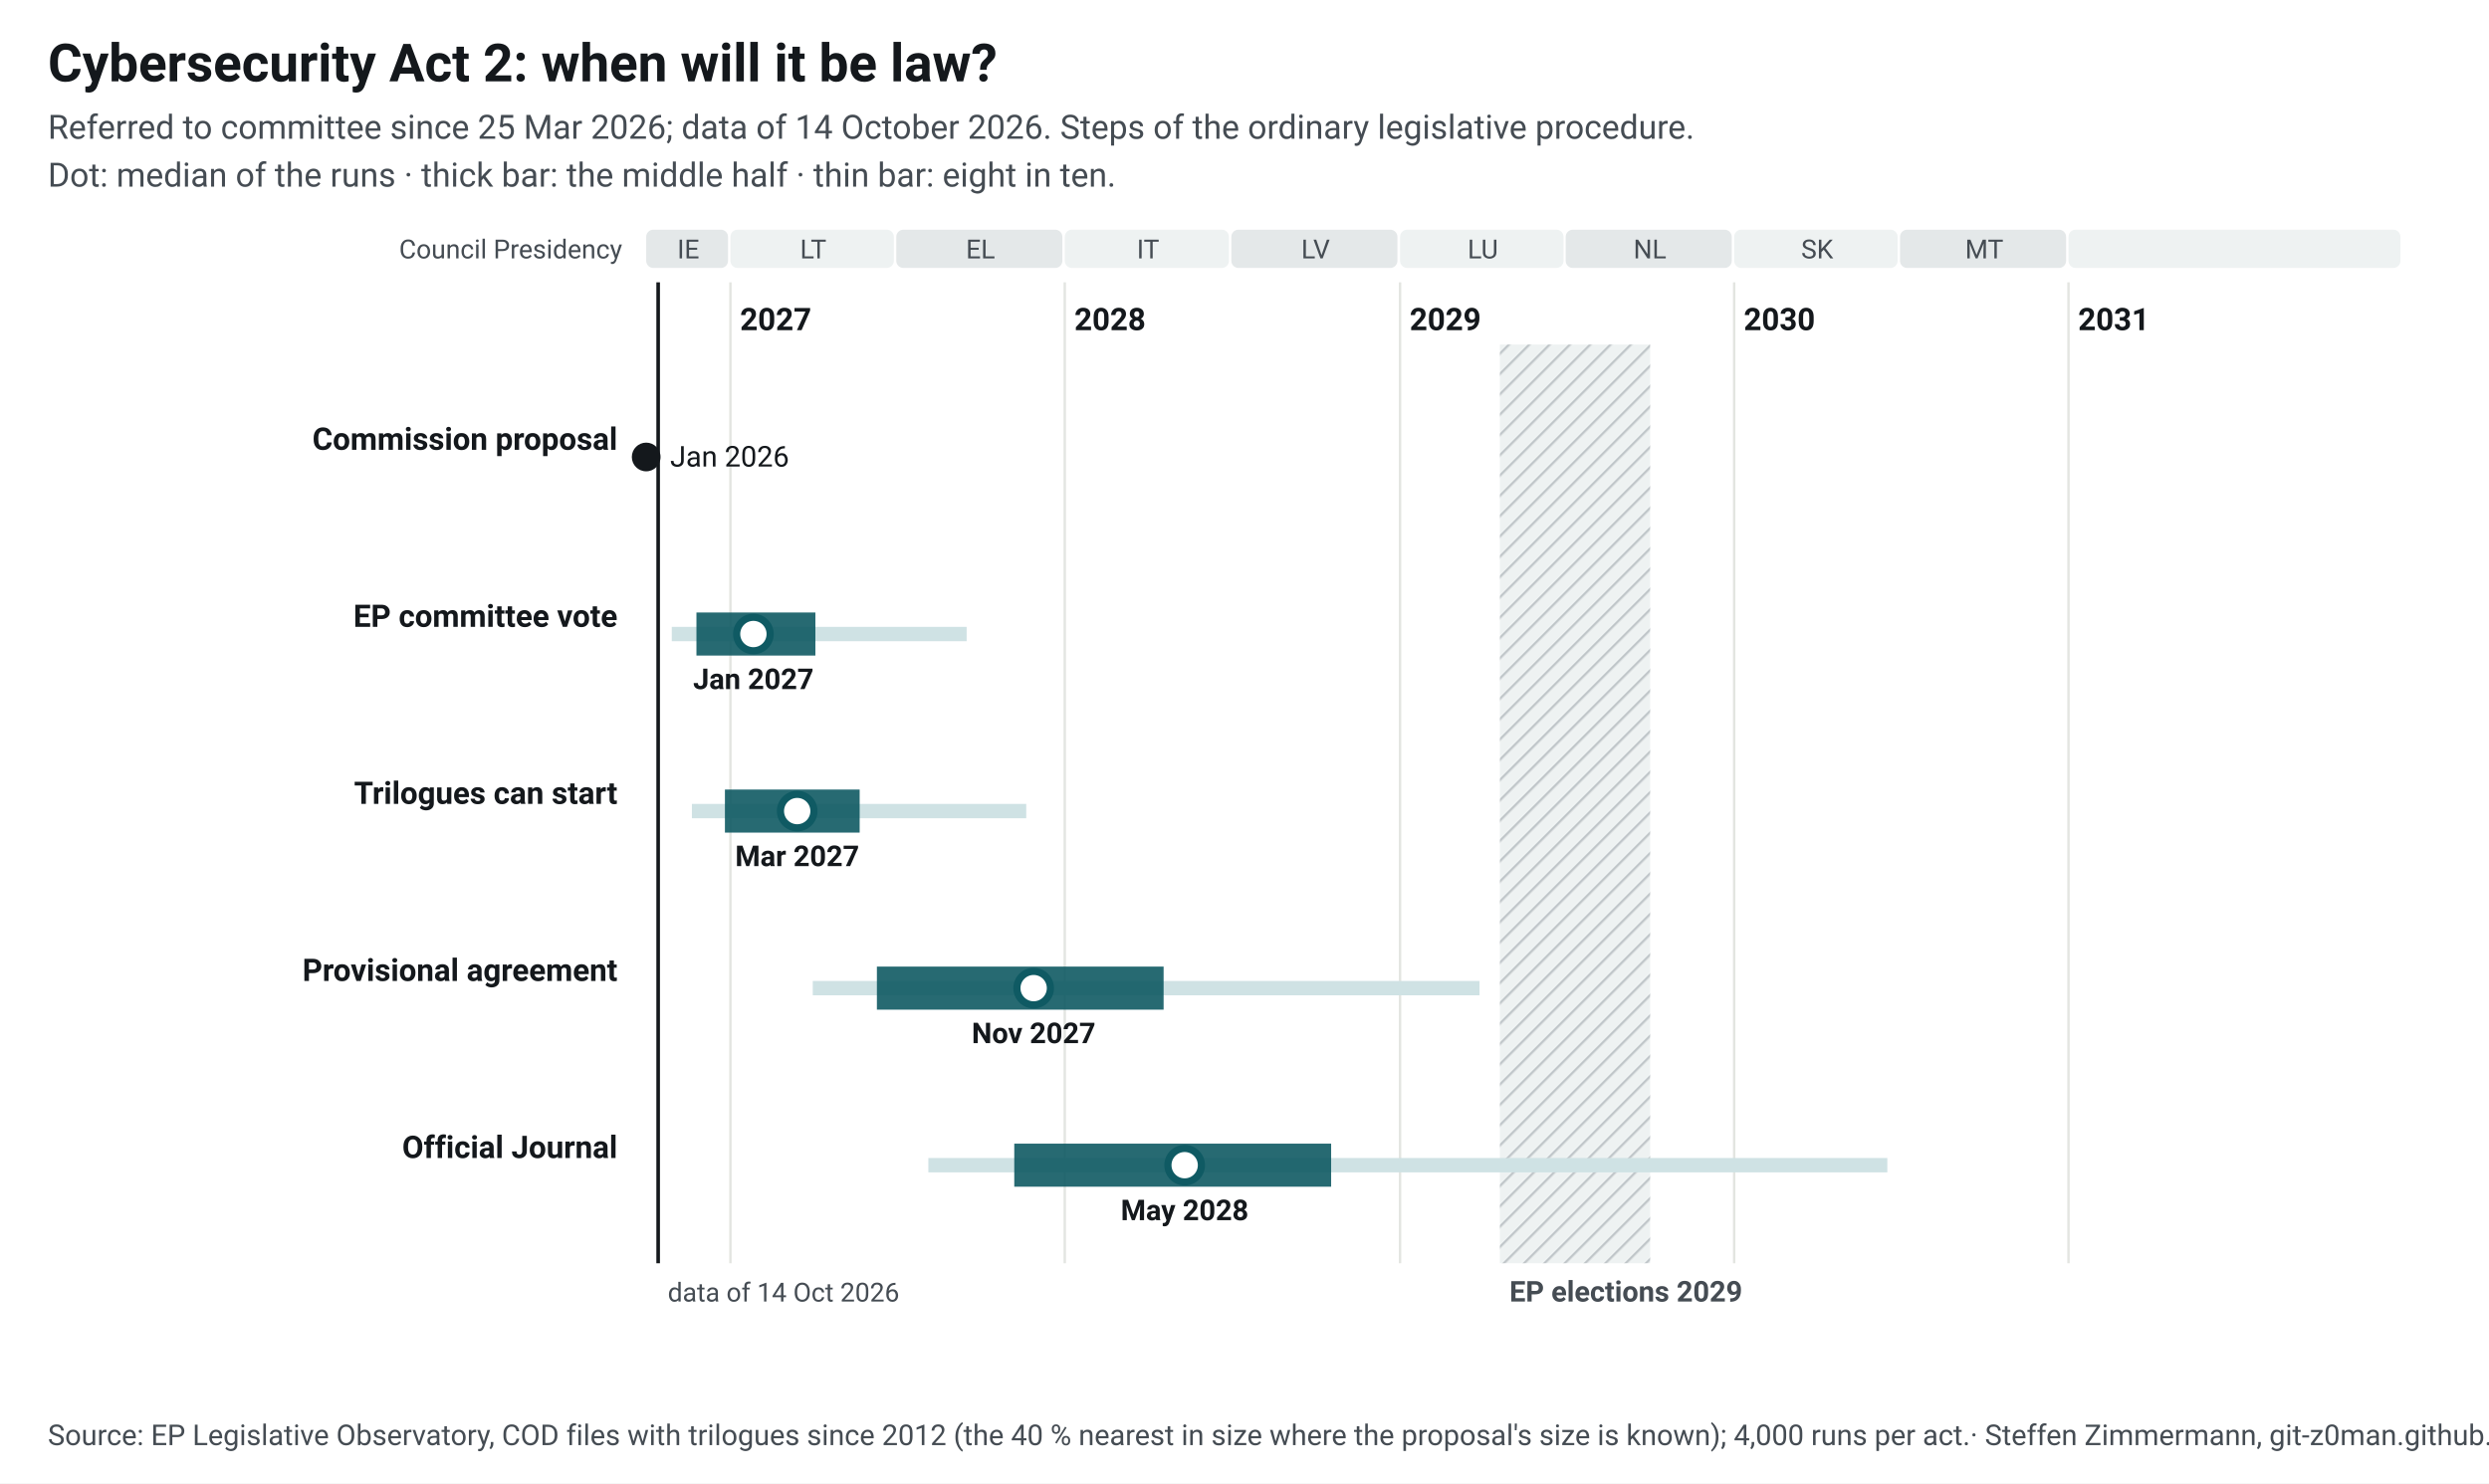
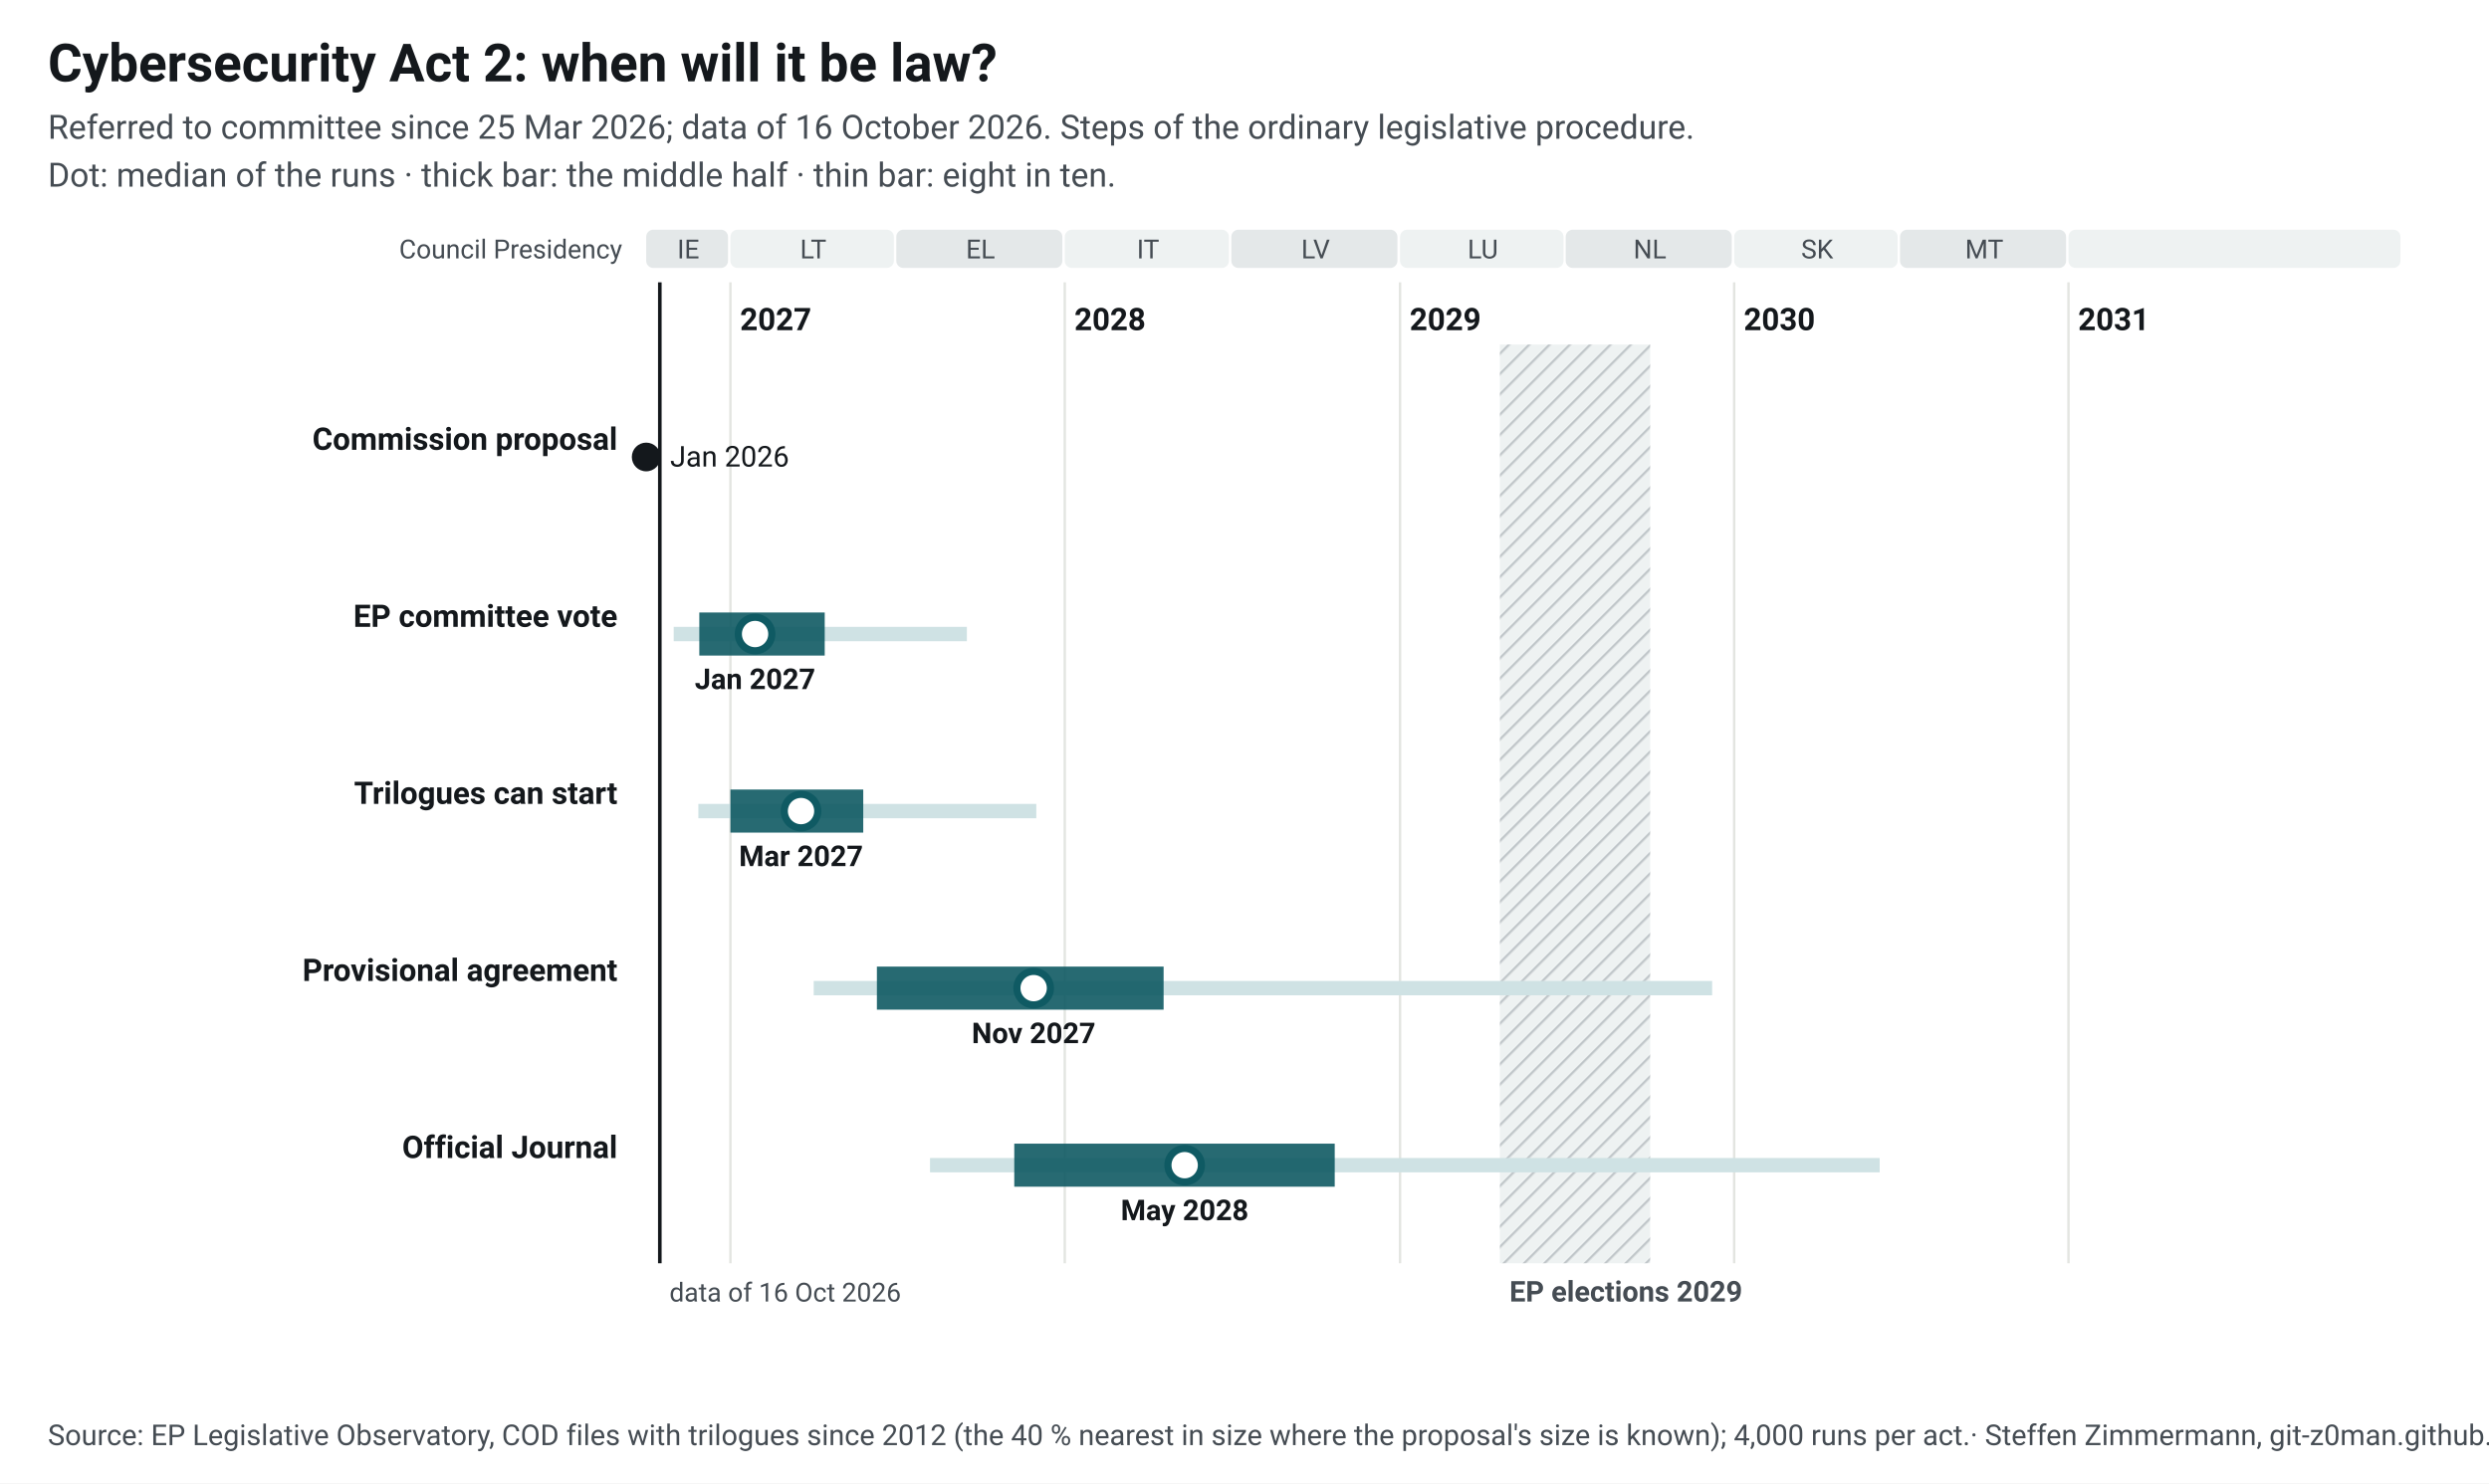
<svg xmlns="http://www.w3.org/2000/svg" width="1040" height="620" viewBox="0 0 1040 620" font-family="&quot;Source Sans 3&quot;, system-ui, -apple-system, Segoe UI, Roboto, Arial, sans-serif" font-size="13">
  <style>.ink{fill:#14181c}.mu{fill:#454c53}.gr{stroke:#e3e5e1;stroke-width:1}.pa{fill:#eef2f2}.pb{fill:#e4e8e9}.hb{fill:#eef2f2}.hl{stroke:#c3c9cc}.wt{fill:#454c53}.pt{fill:#14181c;paint-order:stroke;stroke:#fff;stroke-width:4px;stroke-linejoin:round}.pl{stroke:#14181c}.td{stroke:#14181c;stroke-width:1.5}.b50{fill:#0f5a63;opacity:.9}.b80{fill:#cfe2e4}.med{fill:#fff;stroke:#0f5a63}.fx{fill:#14181c}.c1{stroke:#0f5a63}.c2{stroke:#454c53;stroke-dasharray:7 4}a text{fill:#0f5a63}.nl-pending{fill:#0f5a63}.nl-adopted{fill:#5b646b}.nl-plan{fill:#fff;stroke:#14181c}.nl-open{fill:none;stroke:#14181c}.nl-q{fill:#14181c}.nl-row{stroke:#e3e5e1;stroke-width:.6}.nl-g-announced{fill:#f1f2f3}.nl-g-pending{fill:#e3eeef}.nl-g-adopted{fill:#eef2f2}</style>
  <rect width="1040" height="620" fill="#fff" />
  <text x="20" y="34" font-size="22" font-weight="700" class="ink">Cybersecurity Act 2: when will it be law?</text>
-   <text x="20" y="58" font-size="14" class="mu">Referred to committee since 25 Mar 2026; data of 14 October 2026. Steps of the ordinary legislative procedure.</text>
+   <text x="20" y="58" font-size="14" class="mu">Referred to committee since 25 Mar 2026; data of 16 October 2026. Steps of the ordinary legislative procedure.</text>
  <text x="20" y="78" font-size="14" class="mu">Dot: median of the runs · thick bar: the middle half · thin bar: eight in ten.</text>
  <g transform="translate(20,92)">
    <defs>
      <pattern id="hatch" width="6" height="6" patternUnits="userSpaceOnUse" patternTransform="rotate(45)">
        <rect width="6" height="6" class="hb" />
        <line x1="0" y1="0" x2="0" y2="6" class="hl" stroke-width="2" />
      </pattern>
    </defs>
    <rect x="250.0" y="4" width="34.2" height="16" rx="3" class="pb" data-tip="Council Presidency: IE, Jul 2026 to Dec 2026" />
    <text x="267.6" y="16" text-anchor="middle" font-size="11" class="mu">IE</text>
    <rect x="285.2" y="4" width="68.3" height="16" rx="3" class="pa" data-tip="Council Presidency: LT, Jan 2027 to Jun 2027" />
    <text x="319.8" y="16" text-anchor="middle" font-size="11" class="mu">LT</text>
    <rect x="354.5" y="4" width="69.4" height="16" rx="3" class="pb" data-tip="Council Presidency: EL, Jul 2027 to Dec 2027" />
    <text x="389.7" y="16" text-anchor="middle" font-size="11" class="mu">EL</text>
    <rect x="424.9" y="4" width="68.6" height="16" rx="3" class="pa" data-tip="Council Presidency: IT, Jan 2028 to Jun 2028" />
    <text x="459.7" y="16" text-anchor="middle" font-size="11" class="mu">IT</text>
    <rect x="494.5" y="4" width="69.4" height="16" rx="3" class="pb" data-tip="Council Presidency: LV, Jul 2028 to Dec 2028" />
    <text x="529.7" y="16" text-anchor="middle" font-size="11" class="mu">LV</text>
    <rect x="565.0" y="4" width="68.3" height="16" rx="3" class="pa" data-tip="Council Presidency: LU, Jan 2029 to Jun 2029" />
    <text x="599.6" y="16" text-anchor="middle" font-size="11" class="mu">LU</text>
    <rect x="634.2" y="4" width="69.4" height="16" rx="3" class="pb" data-tip="Council Presidency: NL, Jul 2029 to Dec 2029" />
    <text x="669.4" y="16" text-anchor="middle" font-size="11" class="mu">NL</text>
    <rect x="704.6" y="4" width="68.3" height="16" rx="3" class="pa" data-tip="Council Presidency: SK, Jan 2030 to Jun 2030" />
    <text x="739.3" y="16" text-anchor="middle" font-size="11" class="mu">SK</text>
    <rect x="773.9" y="4" width="69.4" height="16" rx="3" class="pb" data-tip="Council Presidency: MT, Jul 2030 to Dec 2030" />
    <text x="809.1" y="16" text-anchor="middle" font-size="11" class="mu">MT</text>
    <rect x="844.3" y="4" width="138.7" height="16" rx="3" class="pa" data-tip="Council Presidency: not decided, Jan 2031 to Dec 2031" />
    <text x="914.2" y="16" text-anchor="middle" font-size="11" class="mu" />
    <line x1="285.2" y1="26" x2="285.2" y2="436" class="gr" />
    <text x="289.2" y="46" font-weight="600" class="ink">2027</text>
    <line x1="424.9" y1="26" x2="424.9" y2="436" class="gr" />
    <text x="428.9" y="46" font-weight="600" class="ink">2028</text>
    <line x1="565.0" y1="26" x2="565.0" y2="436" class="gr" />
    <text x="569.0" y="46" font-weight="600" class="ink">2029</text>
    <line x1="704.6" y1="26" x2="704.6" y2="436" class="gr" />
    <text x="708.6" y="46" font-weight="600" class="ink">2030</text>
    <line x1="844.3" y1="26" x2="844.3" y2="436" class="gr" />
    <text x="848.3" y="46" font-weight="600" class="ink">2031</text>
    <rect x="606.7" y="52" width="62.8" height="384" fill="url(#hatch)" data-tip="European elections 2029: Parliament does no legislative work from its last session in April until the new committees vote again in October (assumption, as in 2024; the dates are not set yet)." />
    <text x="610.7" y="452" font-size="12" font-weight="600" class="wt">EP elections 2029</text>
    <text x="240" y="16" text-anchor="end" font-size="11" class="mu">Council Presidency</text>
-     <line x1="255.0" y1="26" x2="255.0" y2="436" class="td" />
-     <text x="259.0" y="452" font-size="11" class="mu">data of 14 Oct 2026</text>
+     <line x1="255.7" y1="26" x2="255.7" y2="436" class="td" />
+     <text x="259.7" y="452" font-size="11" class="mu">data of 16 Oct 2026</text>
    <text x="238" y="96.0" text-anchor="end" font-weight="600" class="ink lnk">Commission proposal</text>
    <circle cx="250.0" cy="99.0" r="6" class="fx" data-tip="Commission proposal: 20 Jan 2026" />
    <text x="260.0" y="103.0" font-size="12" class="ink">Jan 2026</text>
    <text x="238" y="170.0" text-anchor="end" font-weight="600" class="ink lnk">EP committee vote</text>
-     <rect x="260.7" y="170.0" width="123.2" height="6" class="b80" data-tip="EP committee vote: median Jan 2027; half of the runs Nov 2026 to Apr 2027; eight in ten Oct 2026 to Sep 2027" />
-     <rect x="271.0" y="164.0" width="49.7" height="18" class="b50" data-tip="EP committee vote: median Jan 2027; half of the runs Nov 2026 to Apr 2027; eight in ten Oct 2026 to Sep 2027" />
-     <circle cx="294.8" cy="173.0" r="7" class="med" stroke-width="3" data-tip="EP committee vote: median Jan 2027; half of the runs Nov 2026 to Apr 2027; eight in ten Oct 2026 to Sep 2027" />
-     <text x="294.8" y="196.0" text-anchor="middle" font-size="12" font-weight="600" class="ink">Jan 2027</text>
+     <rect x="261.5" y="170.0" width="122.5" height="6" class="b80" data-tip="EP committee vote: median Jan 2027; half of the runs Nov 2026 to Apr 2027; eight in ten Oct 2026 to Sep 2027" />
+     <rect x="272.2" y="164.0" width="52.4" height="18" class="b50" data-tip="EP committee vote: median Jan 2027; half of the runs Nov 2026 to Apr 2027; eight in ten Oct 2026 to Sep 2027" />
+     <circle cx="295.5" cy="173.0" r="7" class="med" stroke-width="3" data-tip="EP committee vote: median Jan 2027; half of the runs Nov 2026 to Apr 2027; eight in ten Oct 2026 to Sep 2027" />
+     <text x="295.5" y="196.0" text-anchor="middle" font-size="12" font-weight="600" class="ink">Jan 2027</text>
    <text x="238" y="244.0" text-anchor="end" font-weight="600" class="ink lnk">Trilogues can start</text>
-     <rect x="269.1" y="244.0" width="139.7" height="6" class="b80" data-tip="Trilogues can start: median Mar 2027; half of the runs Dec 2026 to May 2027; eight in ten Nov 2026 to Nov 2027" />
-     <rect x="282.9" y="238.0" width="56.3" height="18" class="b50" data-tip="Trilogues can start: median Mar 2027; half of the runs Dec 2026 to May 2027; eight in ten Nov 2026 to Nov 2027" />
-     <circle cx="313.1" cy="247.0" r="7" class="med" stroke-width="3" data-tip="Trilogues can start: median Mar 2027; half of the runs Dec 2026 to May 2027; eight in ten Nov 2026 to Nov 2027" />
-     <text x="313.1" y="270.0" text-anchor="middle" font-size="12" font-weight="600" class="ink">Mar 2027</text>
+     <rect x="271.8" y="244.0" width="141.2" height="6" class="b80" data-tip="Trilogues can start: median Mar 2027; half of the runs Jan 2027 to May 2027; eight in ten Nov 2026 to Dec 2027" />
+     <rect x="285.2" y="238.0" width="55.5" height="18" class="b50" data-tip="Trilogues can start: median Mar 2027; half of the runs Jan 2027 to May 2027; eight in ten Nov 2026 to Dec 2027" />
+     <circle cx="314.7" cy="247.0" r="7" class="med" stroke-width="3" data-tip="Trilogues can start: median Mar 2027; half of the runs Jan 2027 to May 2027; eight in ten Nov 2026 to Dec 2027" />
+     <text x="314.7" y="270.0" text-anchor="middle" font-size="12" font-weight="600" class="ink">Mar 2027</text>
    <text x="238" y="318.0" text-anchor="end" font-weight="600" class="ink lnk">Provisional agreement</text>
-     <rect x="319.6" y="318.0" width="278.6" height="6" class="b80" data-tip="Provisional agreement: median Nov 2027; half of the runs Jun 2027 to Apr 2028; eight in ten Apr 2027 to Mar 2029" />
-     <rect x="346.4" y="312.0" width="119.8" height="18" class="b50" data-tip="Provisional agreement: median Nov 2027; half of the runs Jun 2027 to Apr 2028; eight in ten Apr 2027 to Mar 2029" />
-     <circle cx="411.9" cy="321.0" r="7" class="med" stroke-width="3" data-tip="Provisional agreement: median Nov 2027; half of the runs Jun 2027 to Apr 2028; eight in ten Apr 2027 to Mar 2029" />
+     <rect x="320.0" y="318.0" width="375.4" height="6" class="b80" data-tip="Provisional agreement: median Nov 2027; half of the runs Jun 2027 to Apr 2028; eight in ten Apr 2027 to Dec 2029" />
+     <rect x="346.4" y="312.0" width="119.8" height="18" class="b50" data-tip="Provisional agreement: median Nov 2027; half of the runs Jun 2027 to Apr 2028; eight in ten Apr 2027 to Dec 2029" />
+     <circle cx="411.9" cy="321.0" r="7" class="med" stroke-width="3" data-tip="Provisional agreement: median Nov 2027; half of the runs Jun 2027 to Apr 2028; eight in ten Apr 2027 to Dec 2029" />
    <text x="411.9" y="344.0" text-anchor="middle" font-size="12" font-weight="600" class="ink">Nov 2027</text>
    <text x="238" y="392.0" text-anchor="end" font-weight="600" class="ink lnk">Official Journal</text>
-     <rect x="367.9" y="392.0" width="400.7" height="6" class="b80" data-tip="Official Journal: median May 2028; half of the runs Nov 2027 to Oct 2028; eight in ten Aug 2027 to Jun 2030" />
-     <rect x="403.8" y="386.0" width="132.4" height="18" class="b50" data-tip="Official Journal: median May 2028; half of the runs Nov 2027 to Oct 2028; eight in ten Aug 2027 to Jun 2030" />
+     <rect x="368.6" y="392.0" width="396.8" height="6" class="b80" data-tip="Official Journal: median May 2028; half of the runs Nov 2027 to Oct 2028; eight in ten Aug 2027 to Jun 2030" />
+     <rect x="403.8" y="386.0" width="133.9" height="18" class="b50" data-tip="Official Journal: median May 2028; half of the runs Nov 2027 to Oct 2028; eight in ten Aug 2027 to Jun 2030" />
    <circle cx="475.0" cy="395.0" r="7" class="med" stroke-width="3" data-tip="Official Journal: median May 2028; half of the runs Nov 2027 to Oct 2028; eight in ten Aug 2027 to Jun 2030" />
    <text x="475.0" y="418.0" text-anchor="middle" font-size="12" font-weight="600" class="ink">May 2028</text>
  </g>
  <text x="20" y="604" font-size="12" class="mu">Source: EP Legislative Observatory, COD files with trilogues since 2012 (the 40 % nearest in size where the proposal's size is known); 4,000 runs per act.<tspan> · Steffen Zimmermann, git-z0man.github.io/eu-regulation-timeline, CC BY 4.0</tspan>
  </text>
</svg>
